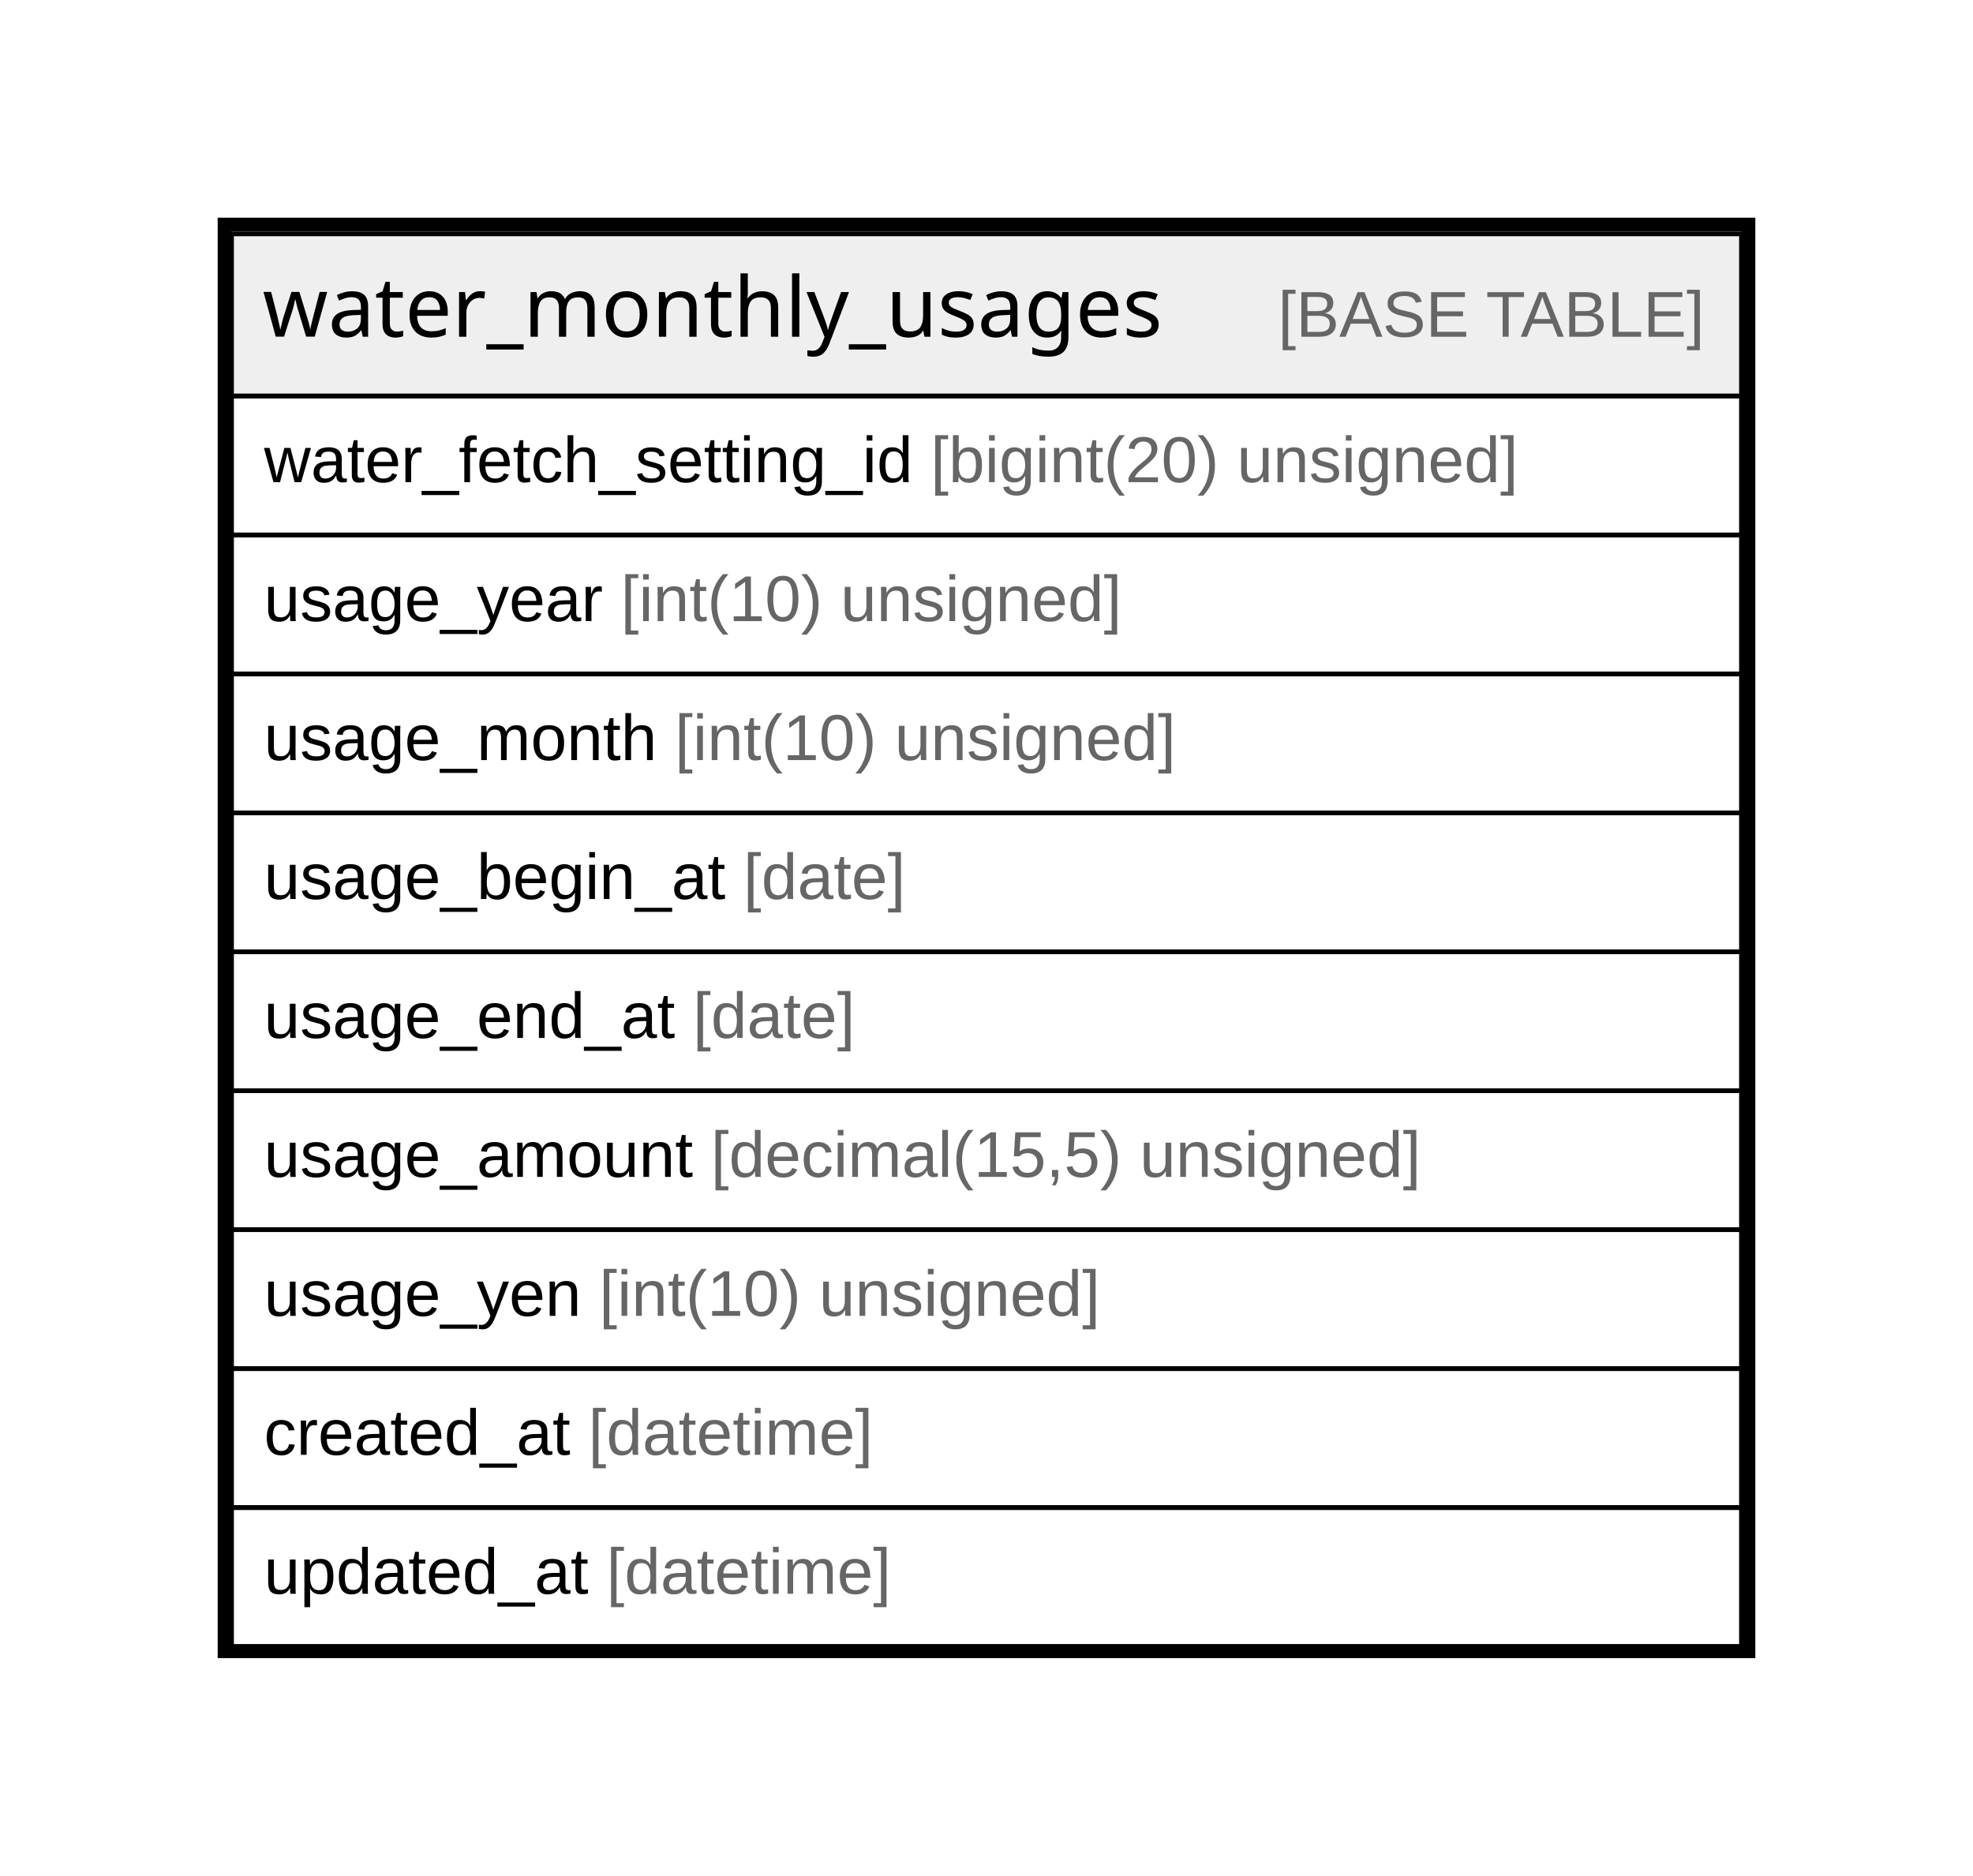
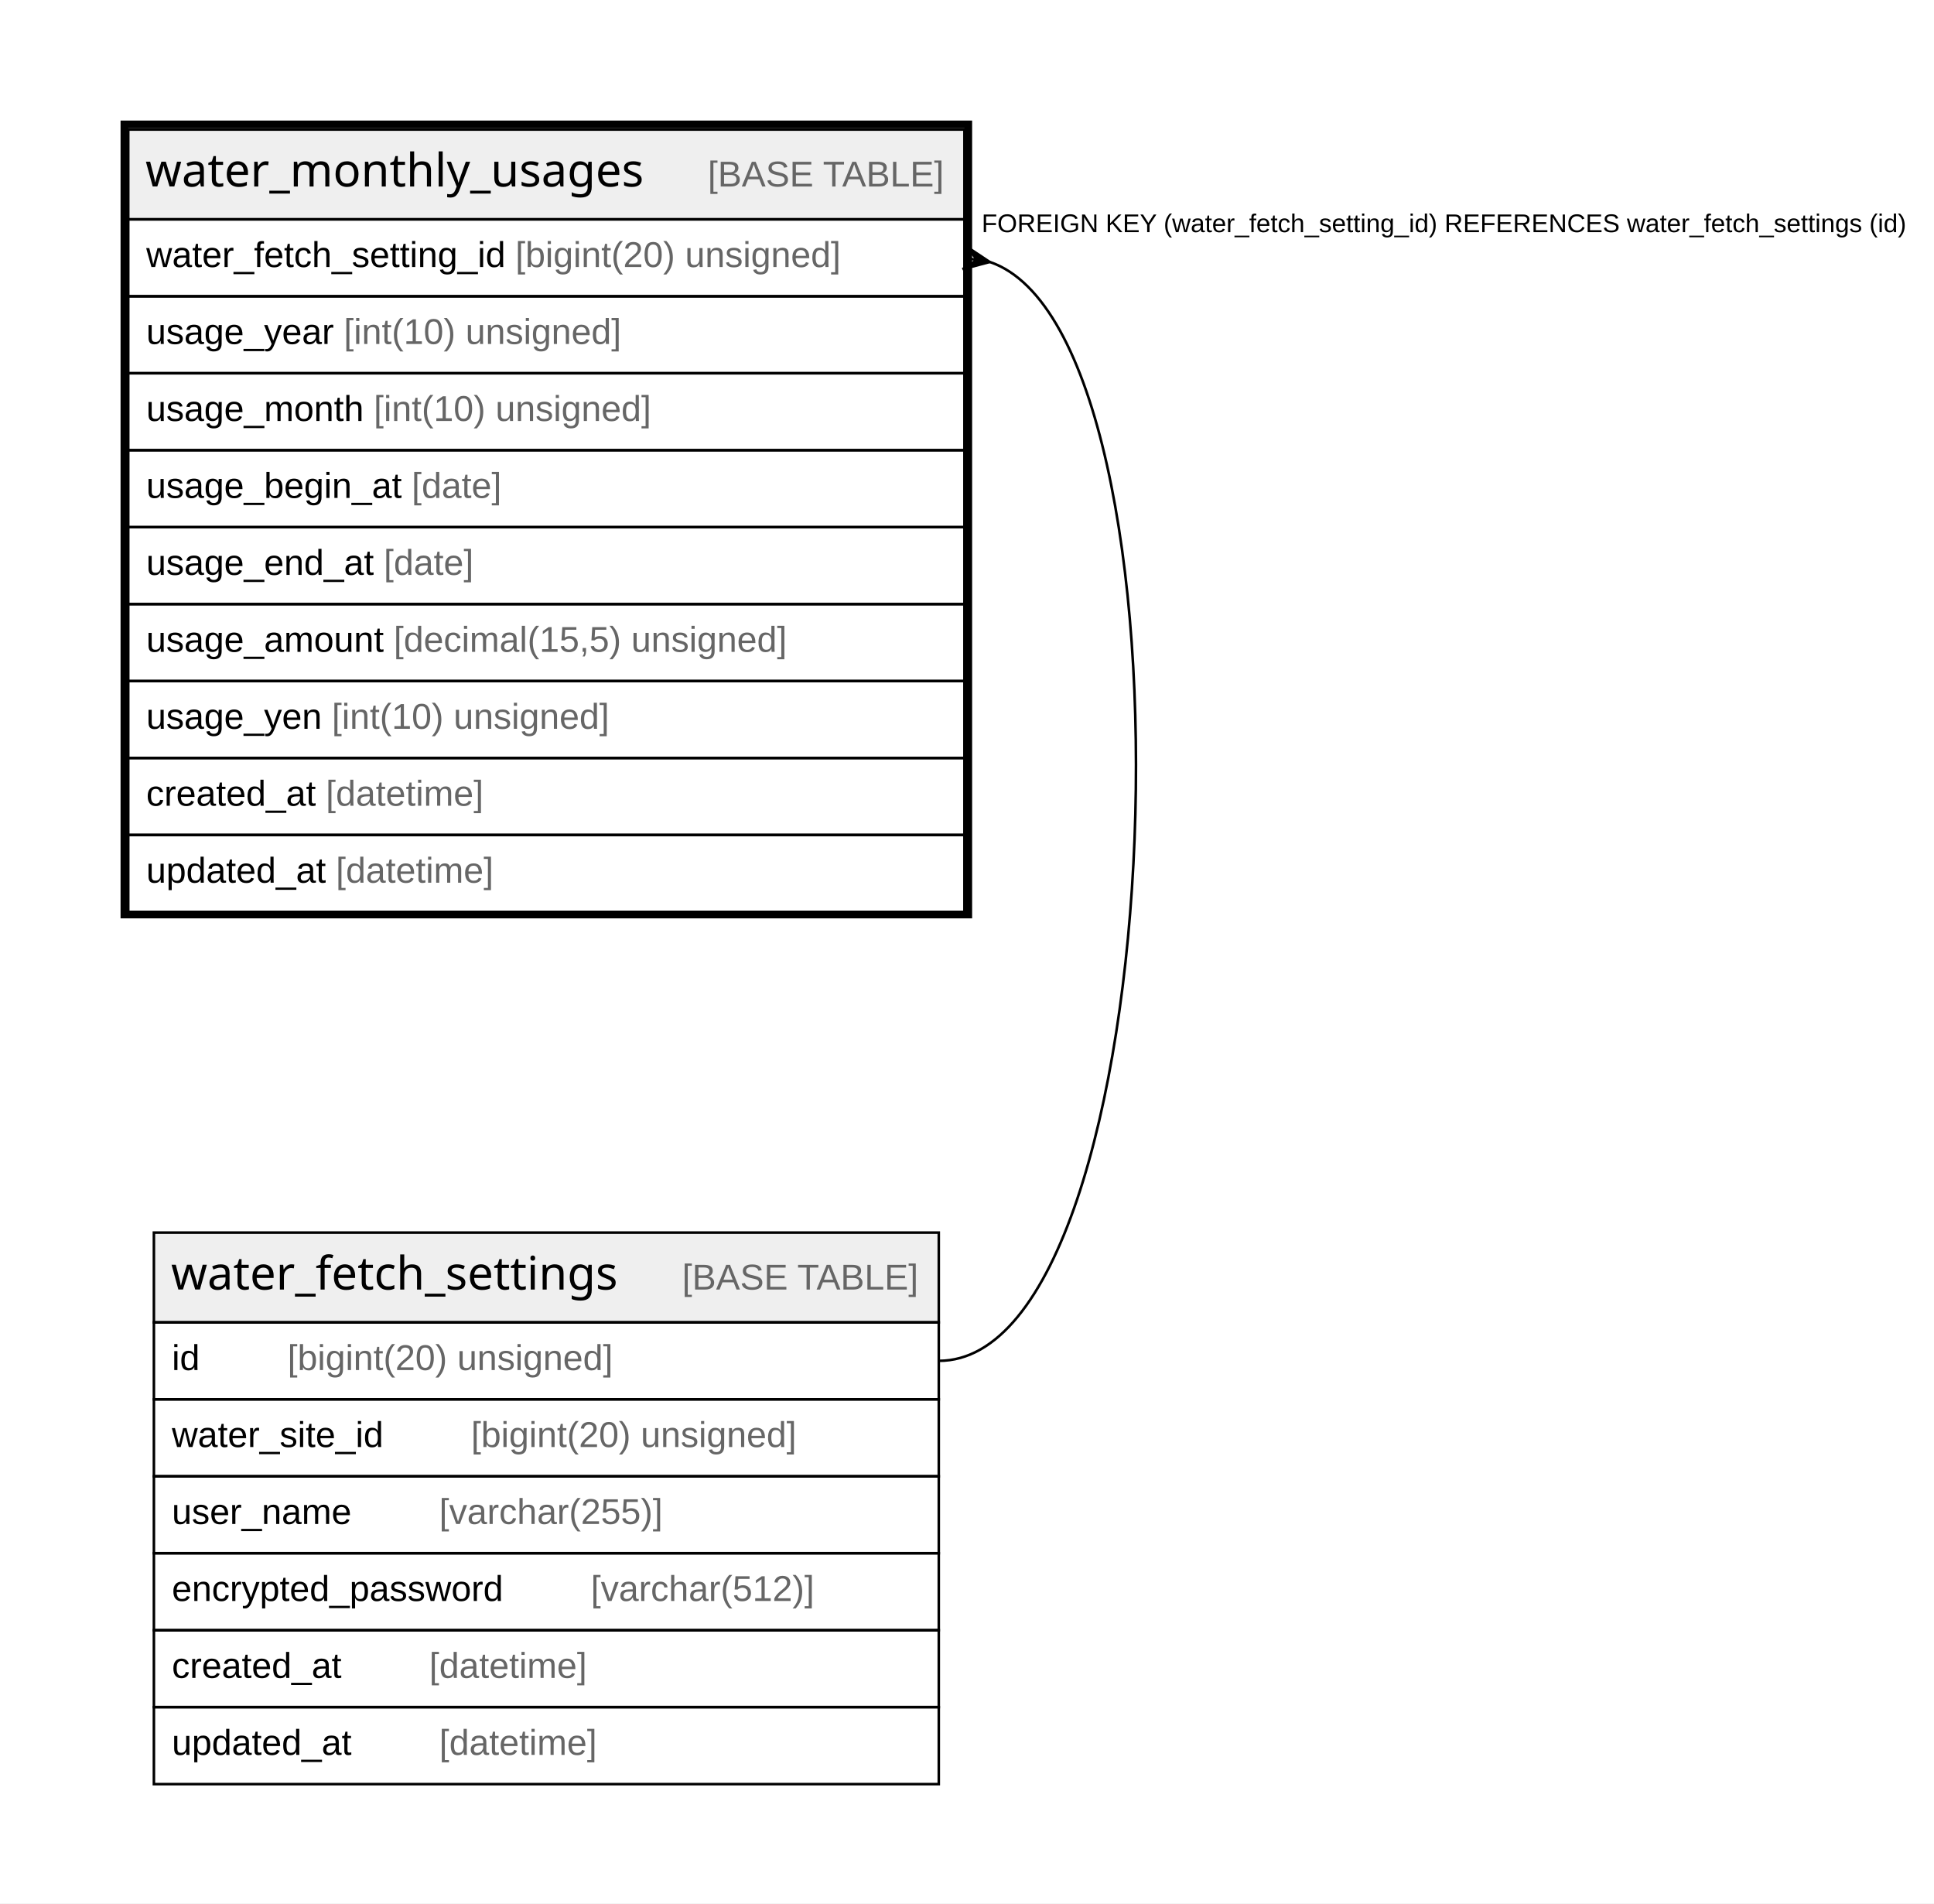
- <svg xmlns="http://www.w3.org/2000/svg" width="426pt" height="405pt" viewBox="0.00 0.00 426.00 405.00">
-   <g id="graph0" class="graph" transform="scale(1 1) rotate(0) translate(4 401)">
-     <polygon fill="#ffffff" stroke="transparent" points="-4,4 -4,-401 422,-401 422,4 -4,4" />
+ <svg xmlns="http://www.w3.org/2000/svg" width="754pt" height="742pt" viewBox="0.00 0.00 754.00 742.00">
+   <g id="graph0" class="graph" transform="scale(1 1) rotate(0) translate(4 738)">
+     <polygon fill="#ffffff" stroke="transparent" points="-4,4 -4,-738 750,-738 750,4 -4,4" />
    <g id="node1" class="node">
-       <polygon fill="#efefef" stroke="transparent" points="46,-315.5 46,-350.5 372,-350.5 372,-315.5 46,-315.5" />
-       <polygon fill="none" stroke="#000000" points="46,-315.5 46,-350.5 372,-350.5 372,-315.5 46,-315.5" />
-       <text text-anchor="start" x="52.693" y="-328.3" font-family="Arial Bold" font-size="18.00" fill="#000000">water_monthly_usages</text>
-       <text text-anchor="start" x="237.739" y="-328.3" font-family="Arial" font-size="14.00" fill="#000000">    </text>
-       <text text-anchor="start" x="271.943" y="-328.3" font-family="Arial" font-size="14.00" fill="#666666">[BASE TABLE]</text>
-       <polygon fill="none" stroke="#000000" points="46,-285.5 46,-315.5 372,-315.5 372,-285.5 46,-285.5" />
-       <text text-anchor="start" x="53" y="-296.9" font-family="Arial" font-size="14.00" fill="#000000">water_fetch_setting_id </text>
-       <text text-anchor="start" x="196.933" y="-296.9" font-family="Arial" font-size="14.00" fill="#666666">[bigint(20) unsigned]</text>
-       <polygon fill="none" stroke="#000000" points="46,-255.5 46,-285.5 372,-285.5 372,-255.5 46,-255.5" />
-       <text text-anchor="start" x="53" y="-266.9" font-family="Arial" font-size="14.00" fill="#000000">usage_year </text>
-       <text text-anchor="start" x="130.029" y="-266.9" font-family="Arial" font-size="14.00" fill="#666666">[int(10) unsigned]</text>
-       <polygon fill="none" stroke="#000000" points="46,-225.5 46,-255.5 372,-255.5 372,-225.5 46,-225.5" />
-       <text text-anchor="start" x="53" y="-236.9" font-family="Arial" font-size="14.00" fill="#000000">usage_month </text>
-       <text text-anchor="start" x="141.703" y="-236.9" font-family="Arial" font-size="14.00" fill="#666666">[int(10) unsigned]</text>
-       <polygon fill="none" stroke="#000000" points="46,-195.5 46,-225.5 372,-225.5 372,-195.5 46,-195.5" />
-       <text text-anchor="start" x="53" y="-206.9" font-family="Arial" font-size="14.00" fill="#000000">usage_begin_at </text>
-       <text text-anchor="start" x="156.496" y="-206.9" font-family="Arial" font-size="14.00" fill="#666666">[date]</text>
-       <polygon fill="none" stroke="#000000" points="46,-165.5 46,-195.5 372,-195.5 372,-165.5 46,-165.5" />
-       <text text-anchor="start" x="53" y="-176.9" font-family="Arial" font-size="14.00" fill="#000000">usage_end_at </text>
-       <text text-anchor="start" x="145.607" y="-176.9" font-family="Arial" font-size="14.00" fill="#666666">[date]</text>
-       <polygon fill="none" stroke="#000000" points="46,-135.5 46,-165.5 372,-165.5 372,-135.5 46,-135.5" />
-       <text text-anchor="start" x="53" y="-146.9" font-family="Arial" font-size="14.00" fill="#000000">usage_amount </text>
-       <text text-anchor="start" x="149.485" y="-146.9" font-family="Arial" font-size="14.00" fill="#666666">[decimal(15,5) unsigned]</text>
-       <polygon fill="none" stroke="#000000" points="46,-105.5 46,-135.5 372,-135.5 372,-105.5 46,-105.5" />
-       <text text-anchor="start" x="53" y="-116.9" font-family="Arial" font-size="14.00" fill="#000000">usage_yen </text>
-       <text text-anchor="start" x="125.369" y="-116.9" font-family="Arial" font-size="14.00" fill="#666666">[int(10) unsigned]</text>
-       <polygon fill="none" stroke="#000000" points="46,-75.5 46,-105.5 372,-105.5 372,-75.5 46,-75.5" />
-       <text text-anchor="start" x="53" y="-86.9" font-family="Arial" font-size="14.00" fill="#000000">created_at </text>
-       <text text-anchor="start" x="123.028" y="-86.9" font-family="Arial" font-size="14.00" fill="#666666">[datetime]</text>
-       <polygon fill="none" stroke="#000000" points="46,-45.5 46,-75.5 372,-75.5 372,-45.5 46,-45.5" />
-       <text text-anchor="start" x="53" y="-56.9" font-family="Arial" font-size="14.00" fill="#000000">updated_at </text>
-       <text text-anchor="start" x="126.933" y="-56.9" font-family="Arial" font-size="14.00" fill="#666666">[datetime]</text>
-       <polygon fill="none" stroke="#000000" stroke-width="3" points="44.5,-44.5 44.5,-352.5 373.5,-352.5 373.5,-44.5 44.5,-44.5" />
+       <polygon fill="#efefef" stroke="transparent" points="46,-652.5 46,-687.5 372,-687.5 372,-652.5 46,-652.5" />
+       <polygon fill="none" stroke="#000000" points="46,-652.5 46,-687.5 372,-687.5 372,-652.5 46,-652.5" />
+       <text text-anchor="start" x="52.693" y="-665.3" font-family="Arial Bold" font-size="18.00" fill="#000000">water_monthly_usages</text>
+       <text text-anchor="start" x="237.739" y="-665.3" font-family="Arial" font-size="14.00" fill="#000000">    </text>
+       <text text-anchor="start" x="271.943" y="-665.3" font-family="Arial" font-size="14.00" fill="#666666">[BASE TABLE]</text>
+       <polygon fill="none" stroke="#000000" points="46,-622.5 46,-652.5 372,-652.5 372,-622.5 46,-622.5" />
+       <text text-anchor="start" x="53" y="-633.9" font-family="Arial" font-size="14.00" fill="#000000">water_fetch_setting_id </text>
+       <text text-anchor="start" x="196.933" y="-633.9" font-family="Arial" font-size="14.00" fill="#666666">[bigint(20) unsigned]</text>
+       <polygon fill="none" stroke="#000000" points="46,-592.5 46,-622.5 372,-622.5 372,-592.5 46,-592.5" />
+       <text text-anchor="start" x="53" y="-603.9" font-family="Arial" font-size="14.00" fill="#000000">usage_year </text>
+       <text text-anchor="start" x="130.029" y="-603.9" font-family="Arial" font-size="14.00" fill="#666666">[int(10) unsigned]</text>
+       <polygon fill="none" stroke="#000000" points="46,-562.5 46,-592.5 372,-592.5 372,-562.5 46,-562.5" />
+       <text text-anchor="start" x="53" y="-573.9" font-family="Arial" font-size="14.00" fill="#000000">usage_month </text>
+       <text text-anchor="start" x="141.703" y="-573.9" font-family="Arial" font-size="14.00" fill="#666666">[int(10) unsigned]</text>
+       <polygon fill="none" stroke="#000000" points="46,-532.5 46,-562.5 372,-562.5 372,-532.5 46,-532.5" />
+       <text text-anchor="start" x="53" y="-543.9" font-family="Arial" font-size="14.00" fill="#000000">usage_begin_at </text>
+       <text text-anchor="start" x="156.496" y="-543.9" font-family="Arial" font-size="14.00" fill="#666666">[date]</text>
+       <polygon fill="none" stroke="#000000" points="46,-502.5 46,-532.5 372,-532.5 372,-502.5 46,-502.5" />
+       <text text-anchor="start" x="53" y="-513.9" font-family="Arial" font-size="14.00" fill="#000000">usage_end_at </text>
+       <text text-anchor="start" x="145.607" y="-513.9" font-family="Arial" font-size="14.00" fill="#666666">[date]</text>
+       <polygon fill="none" stroke="#000000" points="46,-472.5 46,-502.5 372,-502.5 372,-472.5 46,-472.5" />
+       <text text-anchor="start" x="53" y="-483.9" font-family="Arial" font-size="14.00" fill="#000000">usage_amount </text>
+       <text text-anchor="start" x="149.485" y="-483.9" font-family="Arial" font-size="14.00" fill="#666666">[decimal(15,5) unsigned]</text>
+       <polygon fill="none" stroke="#000000" points="46,-442.5 46,-472.5 372,-472.5 372,-442.5 46,-442.5" />
+       <text text-anchor="start" x="53" y="-453.9" font-family="Arial" font-size="14.00" fill="#000000">usage_yen </text>
+       <text text-anchor="start" x="125.369" y="-453.9" font-family="Arial" font-size="14.00" fill="#666666">[int(10) unsigned]</text>
+       <polygon fill="none" stroke="#000000" points="46,-412.5 46,-442.5 372,-442.5 372,-412.5 46,-412.5" />
+       <text text-anchor="start" x="53" y="-423.9" font-family="Arial" font-size="14.00" fill="#000000">created_at </text>
+       <text text-anchor="start" x="123.028" y="-423.9" font-family="Arial" font-size="14.00" fill="#666666">[datetime]</text>
+       <polygon fill="none" stroke="#000000" points="46,-382.5 46,-412.5 372,-412.5 372,-382.5 46,-382.5" />
+       <text text-anchor="start" x="53" y="-393.9" font-family="Arial" font-size="14.00" fill="#000000">updated_at </text>
+       <text text-anchor="start" x="126.933" y="-393.9" font-family="Arial" font-size="14.00" fill="#666666">[datetime]</text>
+       <polygon fill="none" stroke="#000000" stroke-width="3" points="44.5,-381.5 44.5,-689.5 373.5,-689.5 373.5,-381.5 44.5,-381.5" />
+     </g>
+     <g id="node2" class="node">
+       <polygon fill="#efefef" stroke="transparent" points="56,-222.5 56,-257.5 362,-257.5 362,-222.5 56,-222.5" />
+       <polygon fill="none" stroke="#000000" points="56,-222.5 56,-257.5 362,-257.5 362,-222.5 56,-222.5" />
+       <text text-anchor="start" x="62.692" y="-235.3" font-family="Arial Bold" font-size="18.00" fill="#000000">water_fetch_settings</text>
+       <text text-anchor="start" x="227.74" y="-235.3" font-family="Arial" font-size="14.00" fill="#000000">    </text>
+       <text text-anchor="start" x="261.945" y="-235.3" font-family="Arial" font-size="14.00" fill="#666666">[BASE TABLE]</text>
+       <polygon fill="none" stroke="#000000" points="56,-192.5 56,-222.5 362,-222.5 362,-192.5 56,-192.5" />
+       <text text-anchor="start" x="63" y="-203.9" font-family="Arial" font-size="14.00" fill="#000000">id    </text>
+       <text text-anchor="start" x="108.094" y="-203.9" font-family="Arial" font-size="14.00" fill="#666666">[bigint(20) unsigned]</text>
+       <polygon fill="none" stroke="#000000" points="56,-162.5 56,-192.5 362,-192.5 362,-162.5 56,-162.5" />
+       <text text-anchor="start" x="63" y="-173.9" font-family="Arial" font-size="14.00" fill="#000000">water_site_id    </text>
+       <text text-anchor="start" x="179.662" y="-173.9" font-family="Arial" font-size="14.00" fill="#666666">[bigint(20) unsigned]</text>
+       <polygon fill="none" stroke="#000000" points="56,-132.5 56,-162.5 362,-162.5 362,-132.5 56,-132.5" />
+       <text text-anchor="start" x="63" y="-143.9" font-family="Arial" font-size="14.00" fill="#000000">user_name    </text>
+       <text text-anchor="start" x="167.222" y="-143.9" font-family="Arial" font-size="14.00" fill="#666666">[varchar(255)]</text>
+       <polygon fill="none" stroke="#000000" points="56,-102.5 56,-132.5 362,-132.5 362,-102.5 56,-102.5" />
+       <text text-anchor="start" x="63" y="-113.9" font-family="Arial" font-size="14.00" fill="#000000">encrypted_password    </text>
+       <text text-anchor="start" x="226.349" y="-113.9" font-family="Arial" font-size="14.00" fill="#666666">[varchar(512)]</text>
+       <polygon fill="none" stroke="#000000" points="56,-72.5 56,-102.5 362,-102.5 362,-72.5 56,-72.5" />
+       <text text-anchor="start" x="63" y="-83.9" font-family="Arial" font-size="14.00" fill="#000000">created_at    </text>
+       <text text-anchor="start" x="163.342" y="-83.9" font-family="Arial" font-size="14.00" fill="#666666">[datetime]</text>
+       <polygon fill="none" stroke="#000000" points="56,-42.5 56,-72.5 362,-72.5 362,-42.5 56,-42.5" />
+       <text text-anchor="start" x="63" y="-53.9" font-family="Arial" font-size="14.00" fill="#000000">updated_at    </text>
+       <text text-anchor="start" x="167.247" y="-53.9" font-family="Arial" font-size="14.00" fill="#666666">[datetime]</text>
+     </g>
+     <g id="edge1" class="edge">
+       <path fill="none" stroke="#000000" d="M381.948,-635.856C466.747,-606.987 454.128,-207.5 362,-207.5" />
+       <polygon fill="#000000" stroke="#000000" points="381.866,-635.87 371.266,-633.06 376.933,-636.685 372,-637.5 372,-637.5 372,-637.5 376.933,-636.685 372.734,-641.94 381.866,-635.87 381.866,-635.87" />
+       <text text-anchor="start" x="378.699" y="-647.5" font-family="Arial" font-size="10.00" fill="#000000">FOREIGN KEY (water_fetch_setting_id) REFERENCES water_fetch_settings (id)</text>
    </g>
  </g>
</svg>
